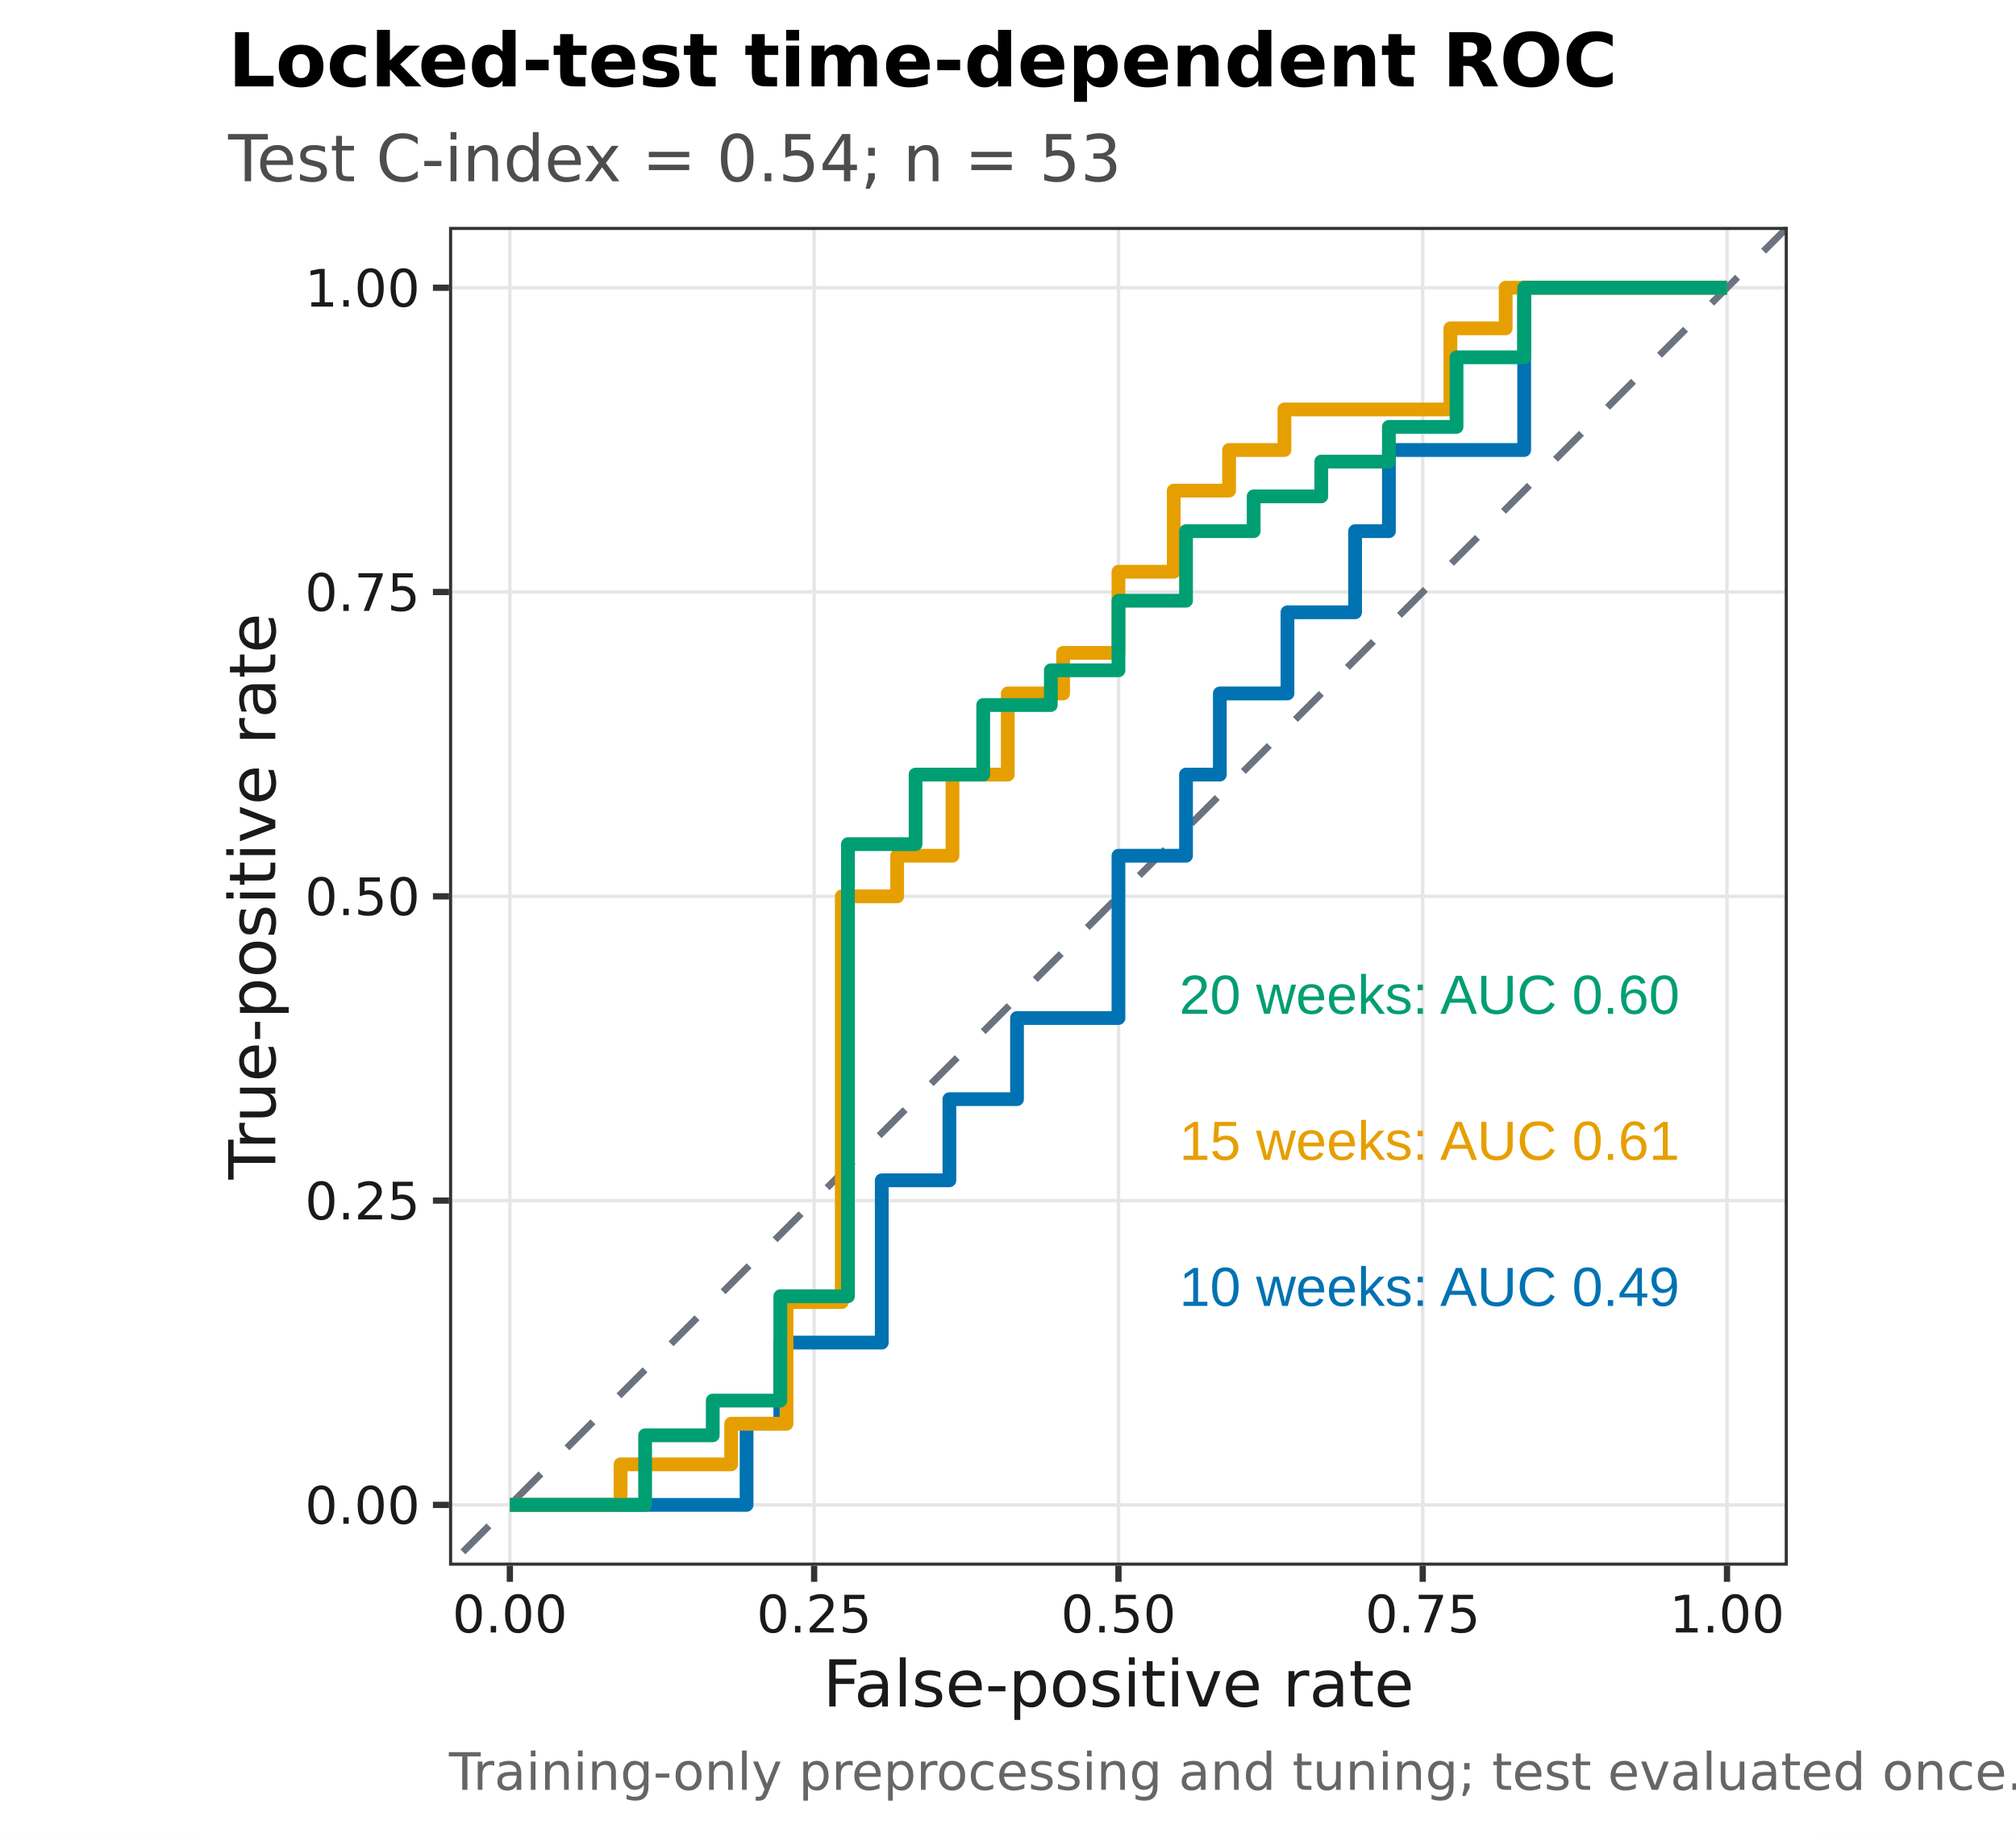
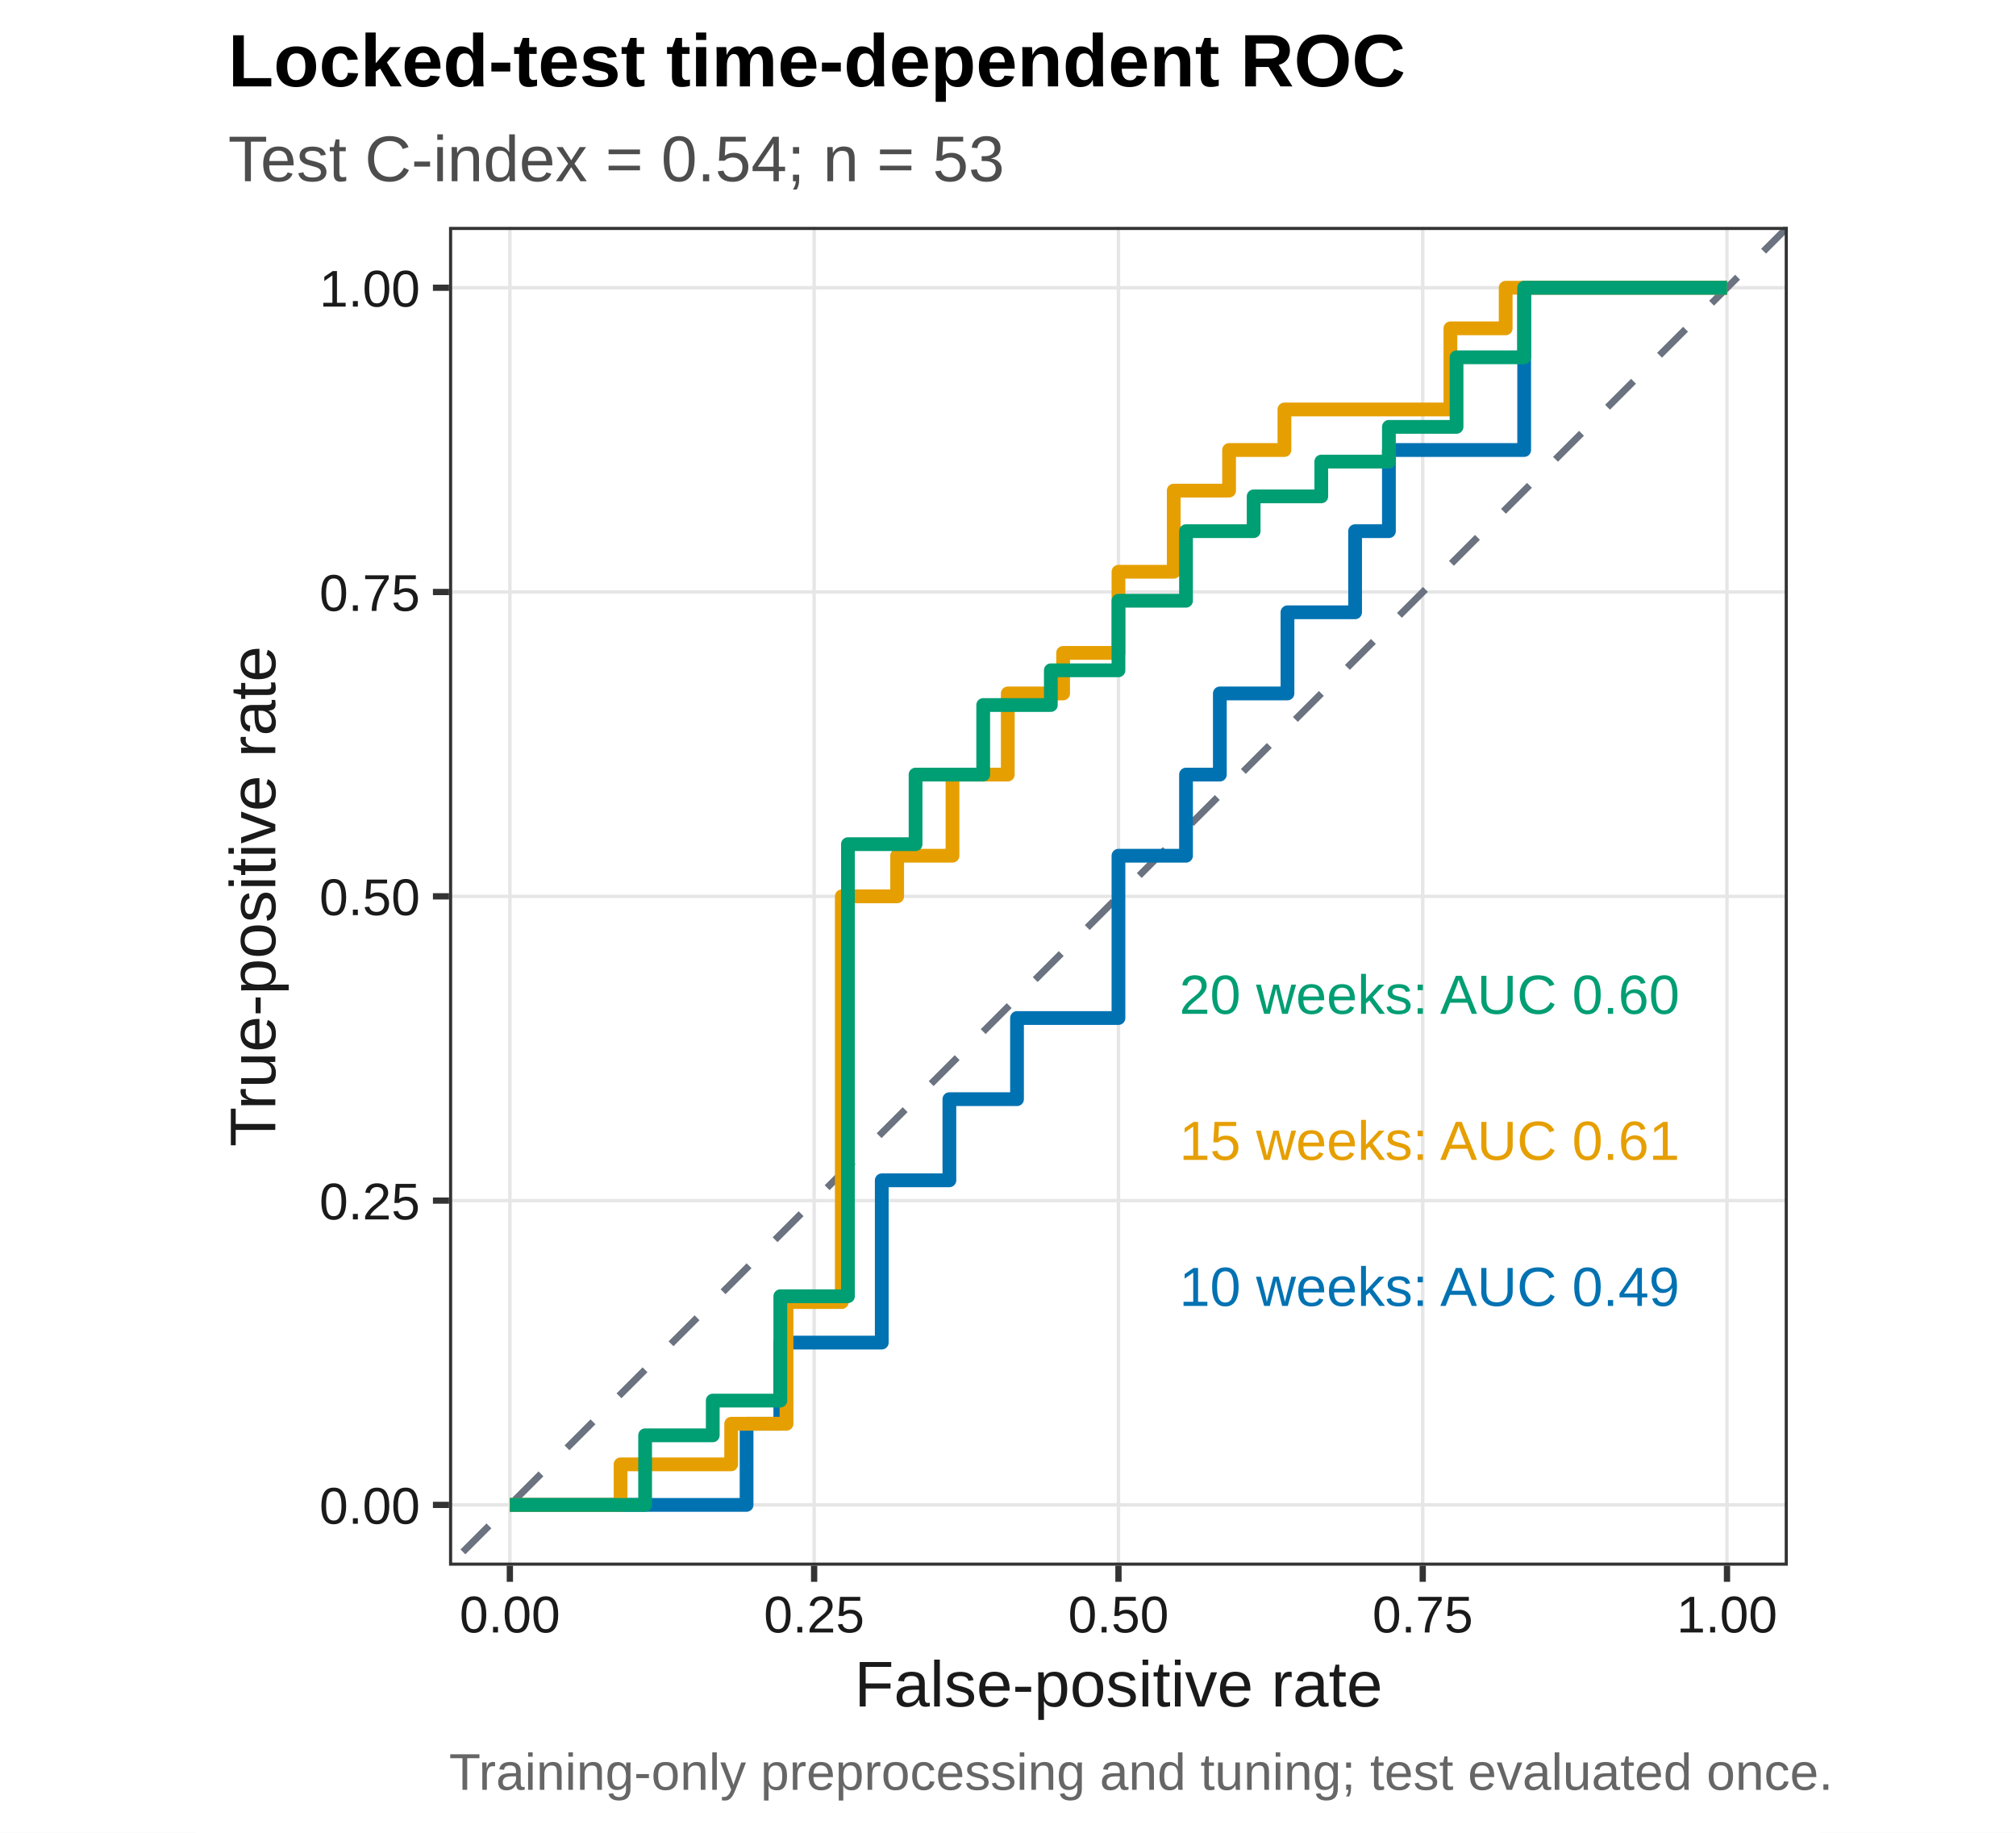
<svg xmlns="http://www.w3.org/2000/svg" class="svglite" width="311.81pt" height="283.46pt" viewBox="0 0 311.81 283.46">
  <defs>
    <style type="text/css">
    .svglite line, .svglite polyline, .svglite polygon, .svglite path, .svglite rect, .svglite circle {
      fill: none;
      stroke: #000000;
      stroke-linecap: round;
      stroke-linejoin: round;
      stroke-miterlimit: 10.00;
    }
    .svglite text {
      white-space: pre;
    }
  </style>
  </defs>
  <rect width="100%" height="100%" style="stroke: none; fill: #FFFFFF;" />
  <defs>
    <clipPath id="cpMC4wMHwzMTEuODF8MC4wMHwyODMuNDY=">
      <rect x="0.00" y="0.00" width="311.81" height="283.46" />
    </clipPath>
  </defs>
  <g clip-path="url(#cpMC4wMHwzMTEuODF8MC4wMHwyODMuNDY=)">
</g>
  <defs>
    <clipPath id="cpMzAuMzF8MjgxLjUwfDAuMDB8MjgzLjQ2">
      <rect x="30.31" y="0.00" width="251.20" height="283.46" />
    </clipPath>
  </defs>
  <g clip-path="url(#cpMzAuMzF8MjgxLjUwfDAuMDB8MjgzLjQ2)">
    <rect x="30.31" y="0.00" width="251.20" height="283.46" style="stroke-width: 0.97; stroke: #FFFFFF; fill: #FFFFFF;" />
  </g>
  <g clip-path="url(#cpMC4wMHwzMTEuODF8MC4wMHwyODMuNDY=)">
</g>
  <defs>
    <clipPath id="cpNjkuNDV8Mjc2LjUyfDM1LjA5fDI0Mi4xNg==">
      <rect x="69.45" y="35.09" width="207.07" height="207.07" />
    </clipPath>
  </defs>
  <g clip-path="url(#cpNjkuNDV8Mjc2LjUyfDM1LjA5fDI0Mi4xNg==)">
    <rect x="69.45" y="35.09" width="207.07" height="207.07" style="stroke-width: 0.97; stroke: none; fill: #FFFFFF;" />
    <polyline points="69.45,232.75 276.52,232.75 " style="stroke-width: 0.53; stroke: #E6E6E6; stroke-linecap: butt;" />
    <polyline points="69.45,185.69 276.52,185.69 " style="stroke-width: 0.53; stroke: #E6E6E6; stroke-linecap: butt;" />
    <polyline points="69.45,138.63 276.52,138.63 " style="stroke-width: 0.53; stroke: #E6E6E6; stroke-linecap: butt;" />
    <polyline points="69.45,91.56 276.52,91.56 " style="stroke-width: 0.53; stroke: #E6E6E6; stroke-linecap: butt;" />
    <polyline points="69.45,44.50 276.52,44.50 " style="stroke-width: 0.53; stroke: #E6E6E6; stroke-linecap: butt;" />
    <polyline points="78.86,242.16 78.86,35.09 " style="stroke-width: 0.53; stroke: #E6E6E6; stroke-linecap: butt;" />
    <polyline points="125.92,242.16 125.92,35.09 " style="stroke-width: 0.53; stroke: #E6E6E6; stroke-linecap: butt;" />
    <polyline points="172.99,242.16 172.99,35.09 " style="stroke-width: 0.53; stroke: #E6E6E6; stroke-linecap: butt;" />
    <polyline points="220.05,242.16 220.05,35.09 " style="stroke-width: 0.53; stroke: #E6E6E6; stroke-linecap: butt;" />
    <polyline points="267.11,242.16 267.11,35.09 " style="stroke-width: 0.53; stroke: #E6E6E6; stroke-linecap: butt;" />
    <line x1="-137.62" y1="449.24" x2="483.60" y2="-171.98" style="stroke-width: 1.07; stroke: #6B7280; stroke-dasharray: 5.69,5.69; stroke-linecap: butt;" />
    <polyline points="78.86,232.75 84.09,232.75 89.32,232.75 94.55,232.75 99.78,232.75 105.01,232.75 110.24,232.75 115.47,232.75 115.47,220.20 120.69,220.20 120.69,207.65 125.92,207.65 131.15,207.65 136.38,207.65 136.38,195.10 136.38,195.10 136.38,182.55 141.61,182.55 146.84,182.55 146.84,170.00 152.07,170.00 157.30,170.00 157.30,157.45 162.53,157.45 167.76,157.45 172.99,157.45 172.99,144.90 172.99,132.35 178.22,132.35 183.44,132.35 183.44,119.80 188.67,119.80 188.67,107.25 193.90,107.25 199.13,107.25 199.13,94.70 204.36,94.70 209.59,94.70 209.59,82.15 214.82,82.15 214.82,69.60 220.05,69.60 220.05,69.60 225.28,69.60 230.51,69.60 235.74,69.60 235.74,57.05 235.74,44.50 240.96,44.50 246.19,44.50 251.42,44.50 256.65,44.50 261.88,44.50 267.11,44.50 " style="stroke-width: 2.13; stroke: #0072B2; stroke-linecap: butt;" />
    <polyline points="78.86,232.75 87.42,232.75 95.98,232.75 95.98,226.48 104.53,226.48 113.09,226.48 113.09,220.20 121.65,220.20 121.65,213.93 121.65,207.65 121.65,201.38 130.20,201.38 130.20,195.10 130.20,188.83 130.20,182.55 130.20,176.28 130.20,170.00 130.20,163.73 130.20,163.73 130.20,157.45 130.20,151.18 130.20,144.90 130.20,138.63 138.76,138.63 138.76,132.35 147.32,132.35 147.32,126.08 147.32,119.80 155.87,119.80 155.87,113.53 155.87,107.25 164.43,107.25 164.43,100.98 172.99,100.98 172.99,94.70 172.99,88.43 181.54,88.43 181.54,82.15 181.54,75.88 190.10,75.88 190.10,69.60 198.66,69.60 198.66,63.33 207.21,63.33 215.77,63.33 224.33,63.33 224.33,57.05 224.33,50.78 232.88,50.78 232.88,44.50 241.44,44.50 250.00,44.50 258.55,44.50 267.11,44.50 " style="stroke-width: 2.13; stroke: #E69F00; stroke-linecap: butt;" />
    <polyline points="78.86,232.75 89.32,232.75 99.78,232.75 99.78,227.37 99.78,221.99 110.24,221.99 110.24,216.62 120.69,216.62 120.69,211.24 120.69,205.86 120.69,200.48 131.15,200.48 131.15,195.10 131.15,189.72 131.15,184.34 131.15,178.97 131.15,173.59 131.15,168.21 131.15,162.83 131.15,157.45 131.15,152.07 131.15,146.69 131.15,141.32 131.15,135.94 131.15,130.56 141.61,130.56 141.61,125.18 141.61,119.80 152.07,119.80 152.07,114.42 152.07,109.04 162.53,109.04 162.53,103.67 172.99,103.67 172.99,98.29 172.99,92.91 183.44,92.91 183.44,87.53 183.44,82.15 193.90,82.15 193.90,76.77 204.36,76.77 204.36,71.39 214.82,71.39 214.82,66.02 225.28,66.02 225.28,60.64 225.28,55.26 235.74,55.26 235.74,49.88 235.74,44.50 246.19,44.50 256.65,44.50 267.11,44.50 " style="stroke-width: 2.13; stroke: #009E73; stroke-linecap: butt;" />
    <text x="182.40" y="201.98" style="font-size: 8.54px;fill: #0072B2; font-family: &quot;Arial&quot;;" textLength="85.77px" lengthAdjust="spacingAndGlyphs">10 weeks: AUC 0.49</text>
    <text x="182.40" y="179.39" style="font-size: 8.54px;fill: #E69F00; font-family: &quot;Arial&quot;;" textLength="85.77px" lengthAdjust="spacingAndGlyphs">15 weeks: AUC 0.61</text>
    <text x="182.40" y="156.80" style="font-size: 8.54px;fill: #009E73; font-family: &quot;Arial&quot;;" textLength="85.77px" lengthAdjust="spacingAndGlyphs">20 weeks: AUC 0.60</text>
    <rect x="69.45" y="35.09" width="207.07" height="207.07" style="stroke-width: 0.97; stroke: #333333;" />
  </g>
  <g clip-path="url(#cpMC4wMHwzMTEuODF8MC4wMHwyODMuNDY=)">
-     <text x="64.97" y="235.67" text-anchor="end" style="font-size: 8.00px;fill: #1A1A1A; font-family: &quot;DejaVu Sans&quot;;" textLength="17.81px" lengthAdjust="spacingAndGlyphs">0.00</text>
-     <text x="64.97" y="188.60" text-anchor="end" style="font-size: 8.00px;fill: #1A1A1A; font-family: &quot;DejaVu Sans&quot;;" textLength="17.81px" lengthAdjust="spacingAndGlyphs">0.25</text>
-     <text x="64.97" y="141.54" text-anchor="end" style="font-size: 8.00px;fill: #1A1A1A; font-family: &quot;DejaVu Sans&quot;;" textLength="17.81px" lengthAdjust="spacingAndGlyphs">0.50</text>
-     <text x="64.97" y="94.48" text-anchor="end" style="font-size: 8.00px;fill: #1A1A1A; font-family: &quot;DejaVu Sans&quot;;" textLength="17.81px" lengthAdjust="spacingAndGlyphs">0.75</text>
-     <text x="64.97" y="47.42" text-anchor="end" style="font-size: 8.00px;fill: #1A1A1A; font-family: &quot;DejaVu Sans&quot;;" textLength="17.81px" lengthAdjust="spacingAndGlyphs">1.00</text>
+     <text x="64.97" y="235.67" text-anchor="end" style="font-size: 8.00px;fill: #1A1A1A; font-family: &quot;Arial&quot;;" textLength="17.81px" lengthAdjust="spacingAndGlyphs">0.00</text>
+     <text x="64.97" y="188.60" text-anchor="end" style="font-size: 8.00px;fill: #1A1A1A; font-family: &quot;Arial&quot;;" textLength="17.81px" lengthAdjust="spacingAndGlyphs">0.25</text>
+     <text x="64.97" y="141.54" text-anchor="end" style="font-size: 8.00px;fill: #1A1A1A; font-family: &quot;Arial&quot;;" textLength="17.81px" lengthAdjust="spacingAndGlyphs">0.50</text>
+     <text x="64.97" y="94.48" text-anchor="end" style="font-size: 8.00px;fill: #1A1A1A; font-family: &quot;Arial&quot;;" textLength="17.81px" lengthAdjust="spacingAndGlyphs">0.75</text>
+     <text x="64.97" y="47.42" text-anchor="end" style="font-size: 8.00px;fill: #1A1A1A; font-family: &quot;Arial&quot;;" textLength="17.81px" lengthAdjust="spacingAndGlyphs">1.00</text>
    <polyline points="66.96,232.75 69.45,232.75 " style="stroke-width: 0.97; stroke: #333333; stroke-linecap: butt;" />
    <polyline points="66.96,185.69 69.45,185.69 " style="stroke-width: 0.97; stroke: #333333; stroke-linecap: butt;" />
    <polyline points="66.96,138.63 69.45,138.63 " style="stroke-width: 0.97; stroke: #333333; stroke-linecap: butt;" />
    <polyline points="66.96,91.56 69.45,91.56 " style="stroke-width: 0.97; stroke: #333333; stroke-linecap: butt;" />
    <polyline points="66.96,44.50 69.45,44.50 " style="stroke-width: 0.97; stroke: #333333; stroke-linecap: butt;" />
    <polyline points="78.86,244.65 78.86,242.16 " style="stroke-width: 0.97; stroke: #333333; stroke-linecap: butt;" />
    <polyline points="125.92,244.65 125.92,242.16 " style="stroke-width: 0.97; stroke: #333333; stroke-linecap: butt;" />
    <polyline points="172.99,244.65 172.99,242.16 " style="stroke-width: 0.97; stroke: #333333; stroke-linecap: butt;" />
    <polyline points="220.05,244.65 220.05,242.16 " style="stroke-width: 0.97; stroke: #333333; stroke-linecap: butt;" />
    <polyline points="267.11,244.65 267.11,242.16 " style="stroke-width: 0.97; stroke: #333333; stroke-linecap: butt;" />
-     <text x="78.86" y="252.48" text-anchor="middle" style="font-size: 8.00px;fill: #1A1A1A; font-family: &quot;DejaVu Sans&quot;;" textLength="17.81px" lengthAdjust="spacingAndGlyphs">0.00</text>
-     <text x="125.92" y="252.48" text-anchor="middle" style="font-size: 8.00px;fill: #1A1A1A; font-family: &quot;DejaVu Sans&quot;;" textLength="17.81px" lengthAdjust="spacingAndGlyphs">0.25</text>
-     <text x="172.99" y="252.48" text-anchor="middle" style="font-size: 8.00px;fill: #1A1A1A; font-family: &quot;DejaVu Sans&quot;;" textLength="17.81px" lengthAdjust="spacingAndGlyphs">0.50</text>
-     <text x="220.05" y="252.48" text-anchor="middle" style="font-size: 8.00px;fill: #1A1A1A; font-family: &quot;DejaVu Sans&quot;;" textLength="17.81px" lengthAdjust="spacingAndGlyphs">0.75</text>
-     <text x="267.11" y="252.48" text-anchor="middle" style="font-size: 8.00px;fill: #1A1A1A; font-family: &quot;DejaVu Sans&quot;;" textLength="17.81px" lengthAdjust="spacingAndGlyphs">1.00</text>
-     <text x="172.99" y="263.93" text-anchor="middle" style="font-size: 10.00px;fill: #1A1A1A; font-family: &quot;DejaVu Sans&quot;;" textLength="91.46px" lengthAdjust="spacingAndGlyphs">False-positive rate</text>
-     <text transform="translate(42.58,138.63) rotate(-90)" text-anchor="middle" style="font-size: 10.00px;fill: #1A1A1A; font-family: &quot;DejaVu Sans&quot;;" textLength="87.59px" lengthAdjust="spacingAndGlyphs">True-positive rate</text>
-     <text x="35.29" y="28.03" style="font-size: 10.00px;fill: #4D4D4D; font-family: &quot;DejaVu Sans&quot;;" textLength="138.23px" lengthAdjust="spacingAndGlyphs">Test C-index = 0.54; n = 53</text>
-     <text x="35.29" y="13.36" style="font-size: 11.50px; font-weight: bold; font-family: &quot;DejaVu Sans&quot;;" textLength="214.83px" lengthAdjust="spacingAndGlyphs">Locked-test time-dependent ROC</text>
-     <text x="69.45" y="276.82" style="font-size: 8.00px;fill: #666666; font-family: &quot;DejaVu Sans&quot;;" textLength="243.50px" lengthAdjust="spacingAndGlyphs">Training-only preprocessing and tuning; test evaluated once.</text>
+     <text x="78.86" y="252.48" text-anchor="middle" style="font-size: 8.00px;fill: #1A1A1A; font-family: &quot;Arial&quot;;" textLength="17.81px" lengthAdjust="spacingAndGlyphs">0.00</text>
+     <text x="125.92" y="252.48" text-anchor="middle" style="font-size: 8.00px;fill: #1A1A1A; font-family: &quot;Arial&quot;;" textLength="17.81px" lengthAdjust="spacingAndGlyphs">0.25</text>
+     <text x="172.99" y="252.48" text-anchor="middle" style="font-size: 8.00px;fill: #1A1A1A; font-family: &quot;Arial&quot;;" textLength="17.81px" lengthAdjust="spacingAndGlyphs">0.50</text>
+     <text x="220.05" y="252.48" text-anchor="middle" style="font-size: 8.00px;fill: #1A1A1A; font-family: &quot;Arial&quot;;" textLength="17.81px" lengthAdjust="spacingAndGlyphs">0.75</text>
+     <text x="267.11" y="252.48" text-anchor="middle" style="font-size: 8.00px;fill: #1A1A1A; font-family: &quot;Arial&quot;;" textLength="17.81px" lengthAdjust="spacingAndGlyphs">1.00</text>
+     <text x="172.99" y="263.93" text-anchor="middle" style="font-size: 10.00px;fill: #1A1A1A; font-family: &quot;Arial&quot;;" textLength="91.46px" lengthAdjust="spacingAndGlyphs">False-positive rate</text>
+     <text transform="translate(42.58,138.63) rotate(-90)" text-anchor="middle" style="font-size: 10.00px;fill: #1A1A1A; font-family: &quot;Arial&quot;;" textLength="87.59px" lengthAdjust="spacingAndGlyphs">True-positive rate</text>
+     <text x="35.29" y="28.03" style="font-size: 10.00px;fill: #4D4D4D; font-family: &quot;Arial&quot;;" textLength="138.23px" lengthAdjust="spacingAndGlyphs">Test C-index = 0.54; n = 53</text>
+     <text x="35.29" y="13.36" style="font-size: 11.50px; font-weight: bold; font-family: &quot;Arial&quot;;" textLength="214.83px" lengthAdjust="spacingAndGlyphs">Locked-test time-dependent ROC</text>
+     <text x="69.45" y="276.82" style="font-size: 8.00px;fill: #666666; font-family: &quot;Arial&quot;;" textLength="243.50px" lengthAdjust="spacingAndGlyphs">Training-only preprocessing and tuning; test evaluated once.</text>
  </g>
</svg>
